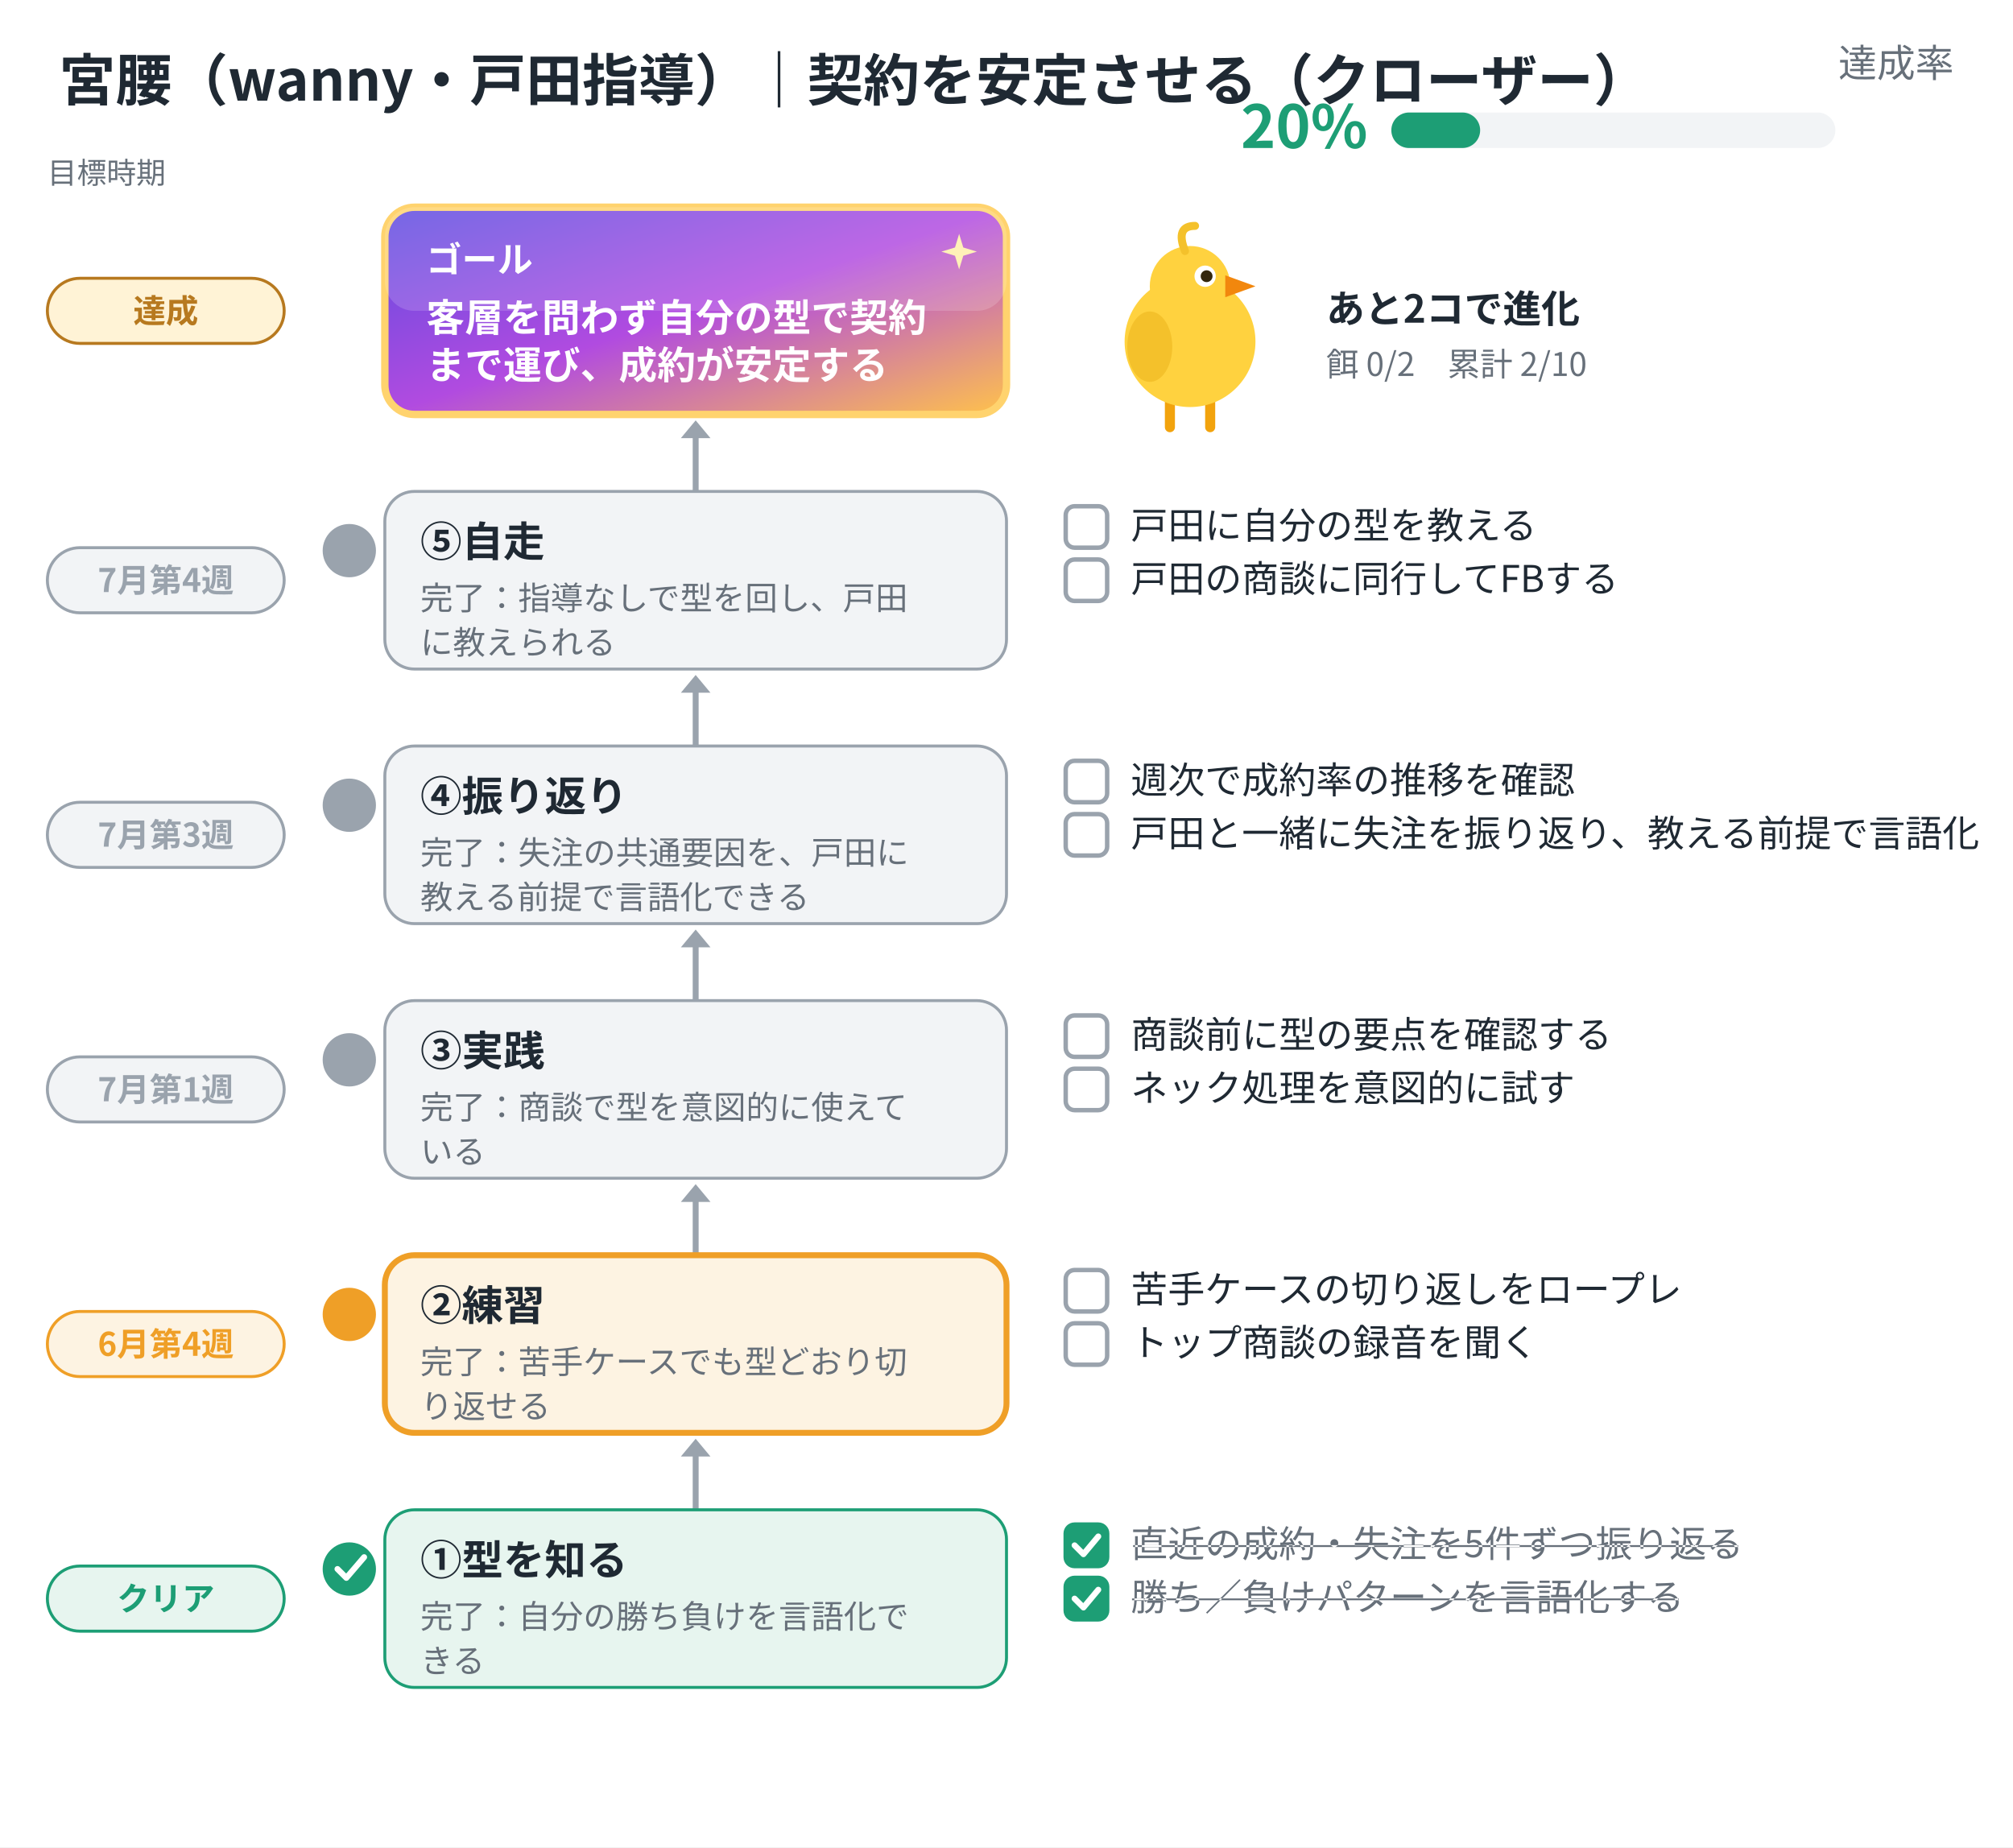
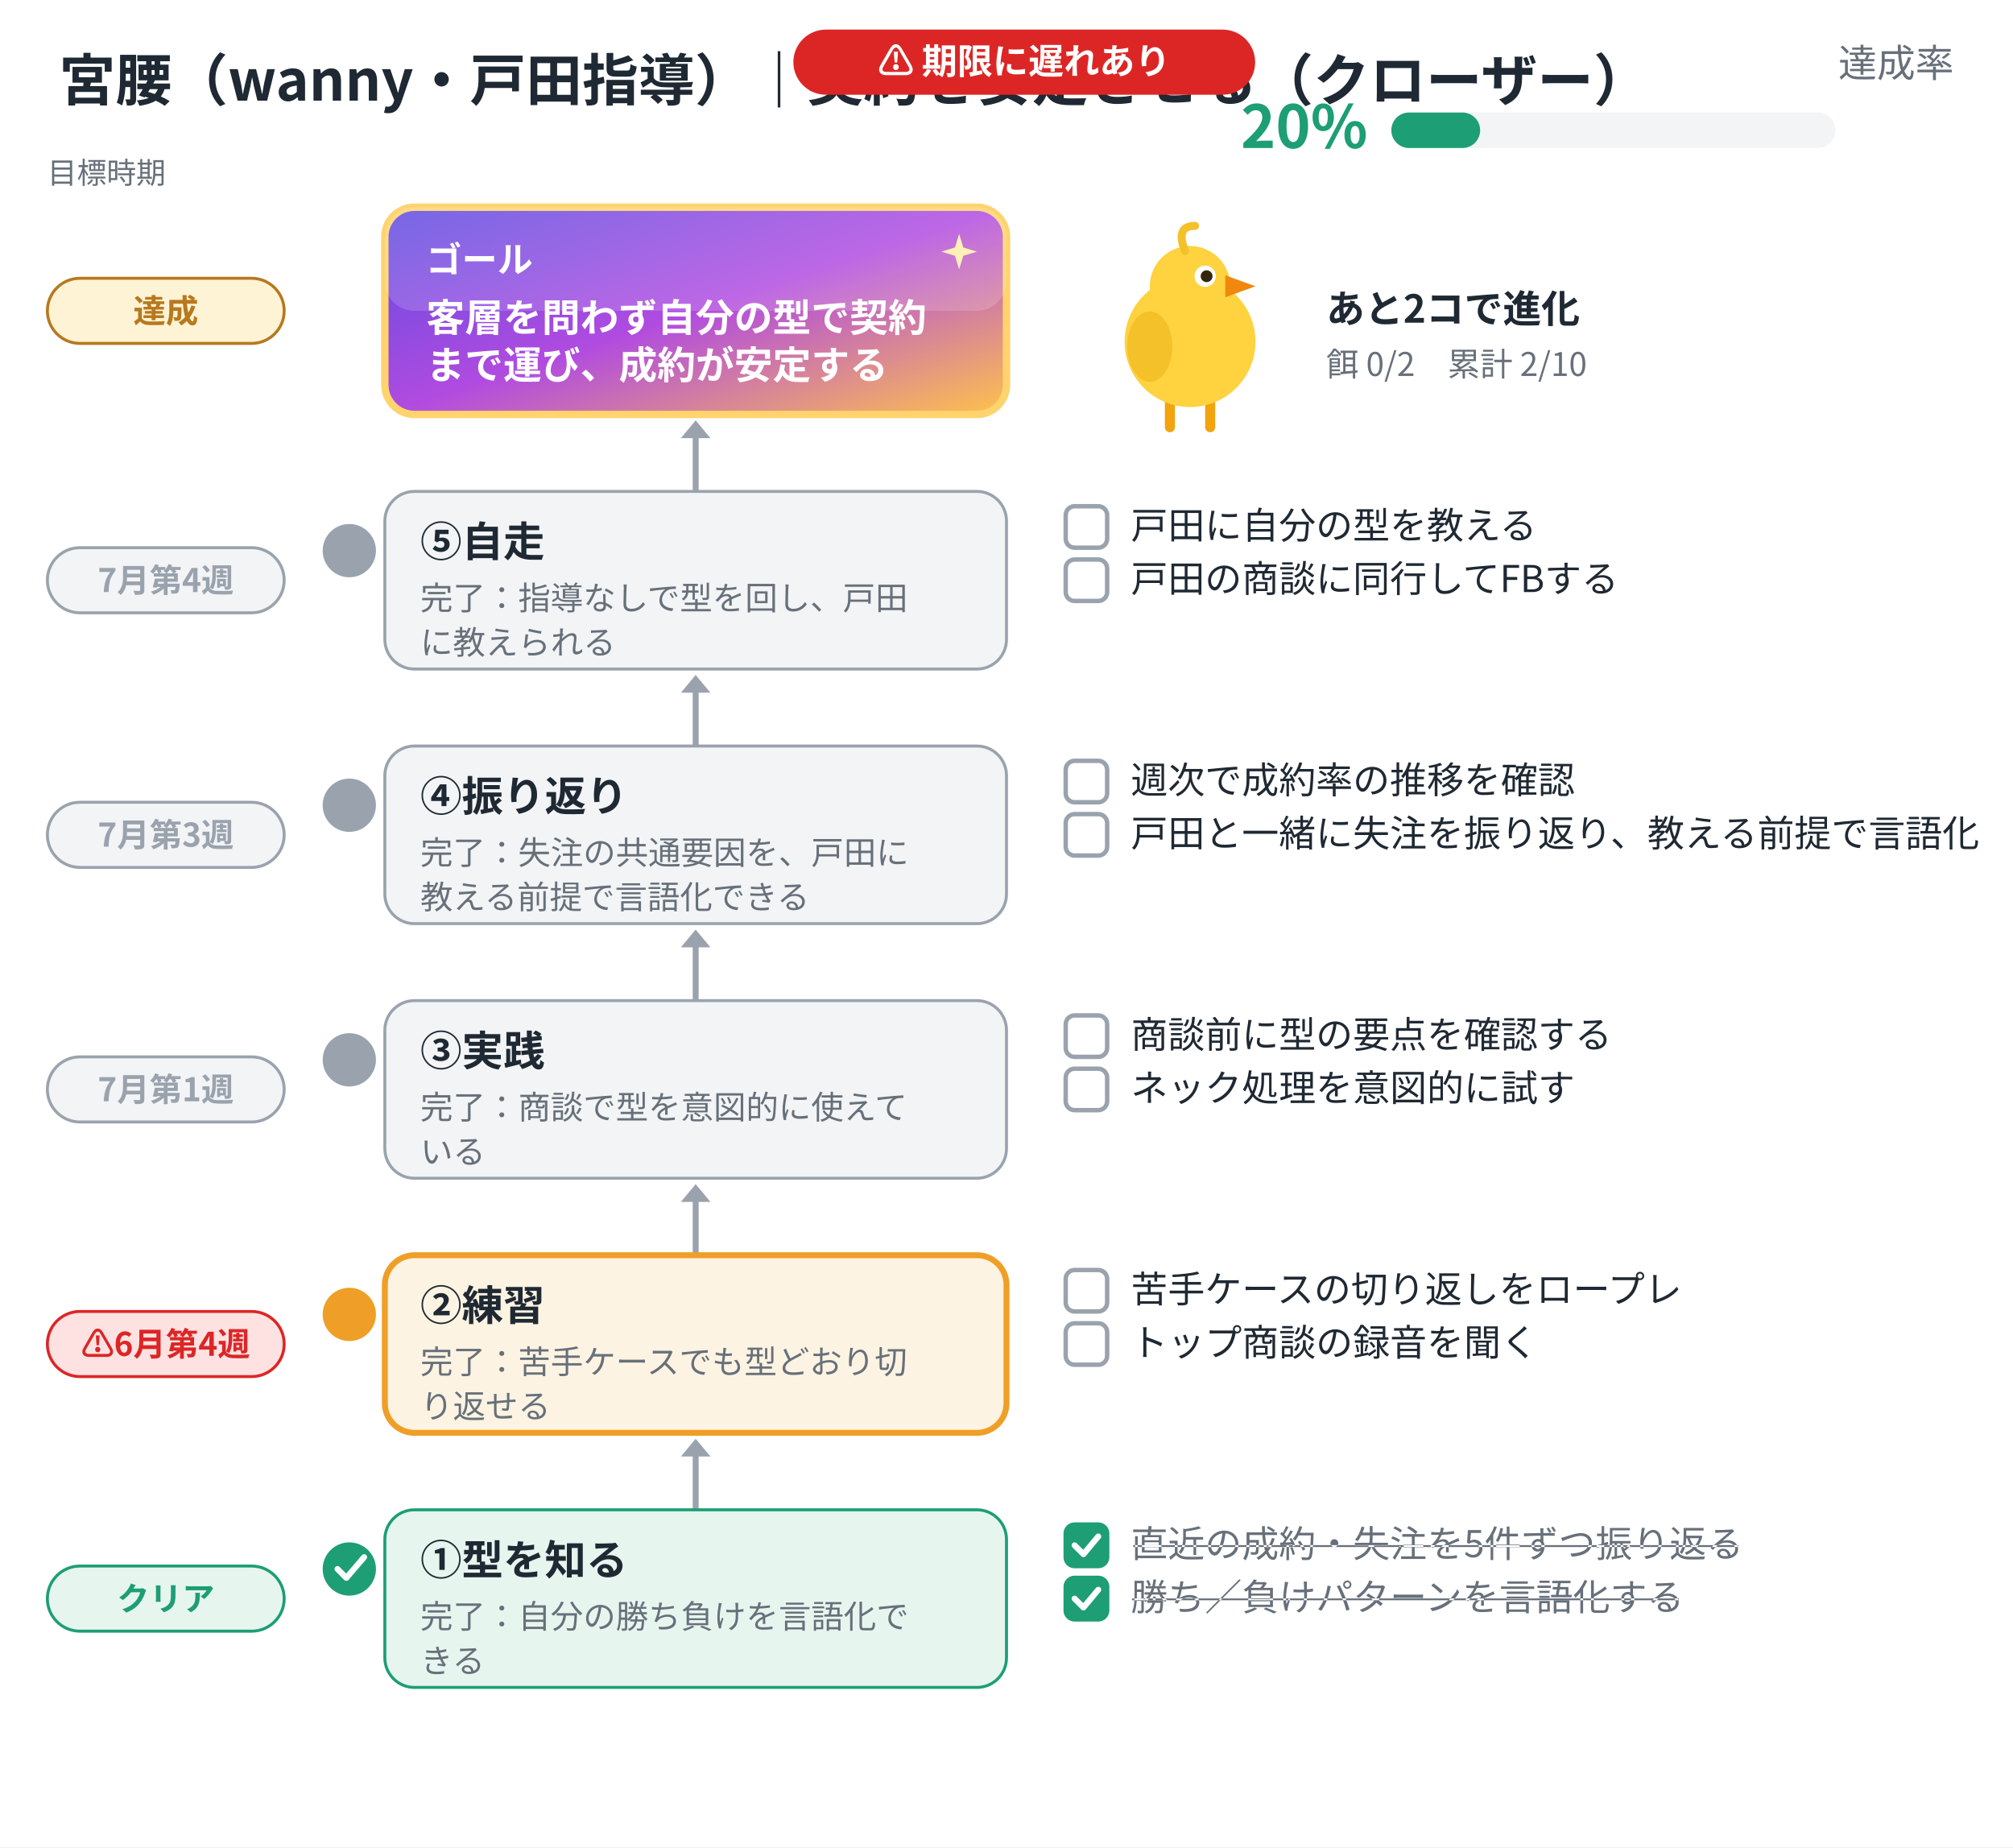
<svg xmlns="http://www.w3.org/2000/svg" viewBox="0 0 680 624" font-family="Hiragino Sans, 'Noto Sans CJK JP', 'Yu Gothic', sans-serif" width="680" height="624">
  <defs>
    <linearGradient id="goalGrad" x1="0" y1="0" x2="1" y2="1">
      <stop offset="0" stop-color="#5B4BE0" />
      <stop offset="0.5" stop-color="#B14BE0" />
      <stop offset="1" stop-color="#FFC24B" />
    </linearGradient>
    <linearGradient id="phx" x1="0" y1="0" x2="0" y2="1">
      <stop offset="0" stop-color="#FFE259" />
      <stop offset="0.5" stop-color="#FF9A00" />
      <stop offset="1" stop-color="#FF3D00" />
    </linearGradient>
    <linearGradient id="phx2" x1="0" y1="0" x2="0" y2="1">
      <stop offset="0" stop-color="#FFF0A0" />
      <stop offset="1" stop-color="#FF7A00" />
    </linearGradient>
    <linearGradient id="hen" x1="0" y1="0" x2="1" y2="1">
      <stop offset="0" stop-color="#37C9B0" />
      <stop offset="0.6" stop-color="#3DA0E8" />
      <stop offset="1" stop-color="#7A5BE0" />
    </linearGradient>
    <linearGradient id="pcock" x1="0" y1="0" x2="0" y2="1">
      <stop offset="0" stop-color="#2BD0C0" />
      <stop offset="0.55" stop-color="#2E8FD0" />
      <stop offset="1" stop-color="#2E4BB0" />
    </linearGradient>
    <linearGradient id="gold" x1="0" y1="0" x2="0" y2="1">
      <stop offset="0" stop-color="#FFF0A8" />
      <stop offset="0.5" stop-color="#F2C230" />
      <stop offset="1" stop-color="#C8901A" />
    </linearGradient>
  </defs>
  <rect x="0" y="0" width="680" height="624" fill="#FFFFFF" />
  <text x="20" y="34" font-size="19" font-weight="700" fill="#1F2933">宮腰（wanny・戸田指導）｜契約を安定させる（クローザー）</text>
  <text x="660" y="26" text-anchor="end" font-size="13" fill="#67707A">達成率</text>
  <text x="462" y="50" text-anchor="end" font-size="20" font-weight="700" fill="#1D9E75">20%</text>
  <rect x="470" y="38" width="150" height="12" rx="6" fill="#F2F4F6" />
  <rect x="470" y="38" width="30" height="12" rx="6" fill="#1D9E75" />
  <rect x="130" y="70" width="210" height="70" rx="10" fill="url(#goalGrad)" stroke="#FFD36E" stroke-width="2.5" />
  <rect x="130" y="70" width="210" height="35.0" rx="10" fill="#FFFFFF" opacity="0.16" />
  <text x="144" y="92" font-size="12" font-weight="700" fill="#FFFFFF">ゴール</text>
  <polygon points="324.0,79.0 325.4,83.6 330.0,85.0 325.4,86.4 324.0,91.0 322.6,86.4 318.0,85.0 322.6,83.6" fill="#FFF1B8" />
  <text x="144" y="112" font-size="13" font-weight="600" fill="#FFFFFF">客層を問わず自分の型で契約</text>
  <text x="144" y="128" font-size="13" font-weight="600" fill="#FFFFFF">まで運び、成約が安定する</text>
  <rect x="16" y="94.0" width="80" height="22" rx="11" fill="#FFF3D6" stroke="#B7791F" stroke-width="1" />
  <text x="56.0" y="109.0" text-anchor="middle" font-size="11" font-weight="700" fill="#B7791F">達成</text>
  <line x1="395.2" y1="134.1" x2="395.2" y2="144.3" stroke="#F2A30D" stroke-width="3.4" stroke-linecap="round" />
  <line x1="408.8" y1="134.1" x2="408.8" y2="144.3" stroke="#F2A30D" stroke-width="3.4" stroke-linecap="round" />
  <circle cx="402.0" cy="115.4" r="22.1" fill="#FFD23F" />
  <ellipse cx="388.4" cy="117.1" rx="7.6" ry="11.9" fill="#F4C12B" />
  <circle cx="402.0" cy="96.7" r="13.6" fill="#FFD23F" />
  <polygon points="413.9,93.0 424.1,96.7 413.9,100.4" fill="#F2870D" />
  <circle cx="407.1" cy="93.3" r="3.6" fill="#FFFFFF" />
  <circle cx="407.6" cy="93.3" r="2.0" fill="#33270D" />
  <path d="M400.3,84.8Q396.9,76.3 403.7,76.3" fill="none" stroke="#F4C12B" stroke-width="2.7" stroke-linecap="round" stroke-linejoin="round" />
  <text x="448" y="109" font-size="13" font-weight="700" fill="#1F2933">あと2コで進化</text>
  <text x="448" y="127" font-size="11" fill="#67707A">餌 0/2　累計 2/10</text>
  <text x="16" y="62" font-size="10" fill="#67707A">目標時期</text>
  <line x1="235.0" y1="166" x2="235.0" y2="146" stroke="#9AA3AD" stroke-width="2" />
  <path d="M230.0,148 L235.0,142 L240.0,148 Z" fill="#9AA3AD" />
  <rect x="130" y="166" width="210" height="60" rx="10" fill="#F2F4F6" stroke="#9AA3AD" stroke-width="1" />
  <circle cx="118" cy="186" r="9" fill="#9AA3AD" />
  <text x="142" y="188" font-size="14" font-weight="700" fill="#1F2933">⑤自走</text>
  <text x="142" y="206" font-size="11" fill="#67707A">完了：指導なしで型を回し、戸田</text>
  <text x="142" y="221" font-size="11" fill="#67707A">に教えられる</text>
  <rect x="16" y="185.0" width="80" height="22" rx="11" fill="#F2F4F6" stroke="#9AA3AD" stroke-width="1" />
  <text x="56.0" y="200.0" text-anchor="middle" font-size="11" font-weight="700" fill="#9AA3AD">7月第4週</text>
  <rect x="360" y="171" width="14" height="14" rx="3" fill="#fff" stroke="#9AA3AD" stroke-width="1.5" />
  <text x="382" y="182" font-size="12.5" fill="#1F2933">戸田に自分の型を教える</text>
  <rect x="360" y="189" width="14" height="14" rx="3" fill="#fff" stroke="#9AA3AD" stroke-width="1.5" />
  <text x="382" y="200" font-size="12.5" fill="#1F2933">戸田の商談に同行してFBする</text>
  <line x1="235.0" y1="252" x2="235.0" y2="232" stroke="#9AA3AD" stroke-width="2" />
  <path d="M230.0,234 L235.0,228 L240.0,234 Z" fill="#9AA3AD" />
  <rect x="130" y="252" width="210" height="60" rx="10" fill="#F2F4F6" stroke="#9AA3AD" stroke-width="1" />
  <circle cx="118" cy="272" r="9" fill="#9AA3AD" />
  <text x="142" y="274" font-size="14" font-weight="700" fill="#1F2933">④振り返り</text>
  <text x="142" y="292" font-size="11" fill="#67707A">完了：失注の共通要因を、戸田に</text>
  <text x="142" y="307" font-size="11" fill="#67707A">教える前提で言語化できる</text>
  <rect x="16" y="271.0" width="80" height="22" rx="11" fill="#F2F4F6" stroke="#9AA3AD" stroke-width="1" />
  <text x="56.0" y="286.0" text-anchor="middle" font-size="11" font-weight="700" fill="#9AA3AD">7月第3週</text>
  <rect x="360" y="257" width="14" height="14" rx="3" fill="#fff" stroke="#9AA3AD" stroke-width="1.5" />
  <text x="382" y="268" font-size="12.5" fill="#1F2933">週次で成約率の推移を確認</text>
  <rect x="360" y="275" width="14" height="14" rx="3" fill="#fff" stroke="#9AA3AD" stroke-width="1.5" />
  <text x="382" y="286" font-size="12.5" fill="#1F2933">戸田と一緒に失注を振り返り、教える前提で言語化</text>
  <line x1="235.0" y1="338" x2="235.0" y2="318" stroke="#9AA3AD" stroke-width="2" />
  <path d="M230.0,320 L235.0,314 L240.0,320 Z" fill="#9AA3AD" />
  <rect x="130" y="338" width="210" height="60" rx="10" fill="#F2F4F6" stroke="#9AA3AD" stroke-width="1" />
  <circle cx="118" cy="358" r="9" fill="#9AA3AD" />
  <text x="142" y="360" font-size="14" font-weight="700" fill="#1F2933">③実践</text>
  <text x="142" y="378" font-size="11" fill="#67707A">完了：商談で型を意図的に使えて</text>
  <text x="142" y="393" font-size="11" fill="#67707A">いる</text>
  <rect x="16" y="357.0" width="80" height="22" rx="11" fill="#F2F4F6" stroke="#9AA3AD" stroke-width="1" />
  <text x="56.0" y="372.0" text-anchor="middle" font-size="11" font-weight="700" fill="#9AA3AD">7月第1週</text>
  <rect x="360" y="343" width="14" height="14" rx="3" fill="#fff" stroke="#9AA3AD" stroke-width="1.5" />
  <text x="382" y="354" font-size="12.5" fill="#1F2933">商談前に型の要点を確認する</text>
  <rect x="360" y="361" width="14" height="14" rx="3" fill="#fff" stroke="#9AA3AD" stroke-width="1.5" />
  <text x="382" y="372" font-size="12.5" fill="#1F2933">ネック処理を意図的に試す</text>
  <line x1="235.0" y1="424" x2="235.0" y2="404" stroke="#9AA3AD" stroke-width="2" />
  <path d="M230.0,406 L235.0,400 L240.0,406 Z" fill="#9AA3AD" />
  <rect x="130" y="424" width="210" height="60" rx="10" fill="#FDF3E2" stroke="#EF9F27" stroke-width="2" />
  <circle cx="118" cy="444" r="9" fill="#EF9F27" />
  <text x="142" y="446" font-size="14" font-weight="700" fill="#1F2933">②練習</text>
  <text x="142" y="464" font-size="11" fill="#67707A">完了：苦手ケースでも型どおり切</text>
  <text x="142" y="479" font-size="11" fill="#67707A">り返せる</text>
-   <rect x="16" y="443.0" width="80" height="22" rx="11" fill="#FDF3E2" stroke="#EF9F27" stroke-width="1" />
-   <text x="56.0" y="458.0" text-anchor="middle" font-size="11" font-weight="700" fill="#EF9F27">6月第4週</text>
+   <rect x="16" y="443.0" width="80" height="22" rx="11" fill="#FEE2E2" stroke="#DC2626" stroke-width="1" />
+   <text x="56.0" y="458.0" text-anchor="middle" font-size="11" font-weight="700" fill="#DC2626">⚠6月第4週</text>
  <rect x="360" y="429" width="14" height="14" rx="3" fill="#fff" stroke="#9AA3AD" stroke-width="1.5" />
  <text x="382" y="440" font-size="12.5" fill="#1F2933">苦手ケースの切り返しをロープレ</text>
  <rect x="360" y="447" width="14" height="14" rx="3" fill="#fff" stroke="#9AA3AD" stroke-width="1.5" />
  <text x="382" y="458" font-size="12.5" fill="#1F2933">トップ商談の録音を聞く</text>
  <line x1="235.0" y1="510" x2="235.0" y2="490" stroke="#9AA3AD" stroke-width="2" />
  <path d="M230.0,492 L235.0,486 L240.0,492 Z" fill="#9AA3AD" />
  <rect x="130" y="510" width="210" height="60" rx="10" fill="#E7F5EF" stroke="#1D9E75" stroke-width="1" />
  <circle cx="118" cy="530" r="9" fill="#1D9E75" />
  <path d="M114,530 l3,3 l6,-7" fill="none" stroke="#fff" stroke-width="2" stroke-linecap="round" stroke-linejoin="round" />
  <text x="142" y="532" font-size="14" font-weight="700" fill="#1F2933">①型を知る</text>
  <text x="142" y="550" font-size="11" fill="#67707A">完了：自分の勝ち負けを言語化で</text>
  <text x="142" y="565" font-size="11" fill="#67707A">きる</text>
  <rect x="16" y="529.0" width="80" height="22" rx="11" fill="#E7F5EF" stroke="#1D9E75" stroke-width="1" />
  <text x="56.0" y="544.0" text-anchor="middle" font-size="11" font-weight="700" fill="#1D9E75">クリア</text>
  <rect x="360" y="515" width="14" height="14" rx="3" fill="#1D9E75" stroke="#1D9E75" stroke-width="1.5" />
  <path d="M363,522 l3,3 l5,-6" fill="none" stroke="#fff" stroke-width="2" stroke-linecap="round" stroke-linejoin="round" />
  <text x="382" y="526" font-size="12.5" fill="#67707A" text-decoration="line-through">直近の成約・失注を5件ずつ振り返る</text>
  <rect x="360" y="533" width="14" height="14" rx="3" fill="#1D9E75" stroke="#1D9E75" stroke-width="1.5" />
  <path d="M363,540 l3,3 l5,-6" fill="none" stroke="#fff" stroke-width="2" stroke-linecap="round" stroke-linejoin="round" />
  <text x="382" y="544" font-size="12.5" fill="#67707A" text-decoration="line-through">勝ち／負けパターンを言語化する</text>
+   <rect x="268" y="10" width="156" height="22" rx="11" fill="#DC2626" />
+   <text x="346.0" y="25" text-anchor="middle" font-size="12" font-weight="700" fill="#FFFFFF">⚠ 期限に遅れあり</text>
</svg>
